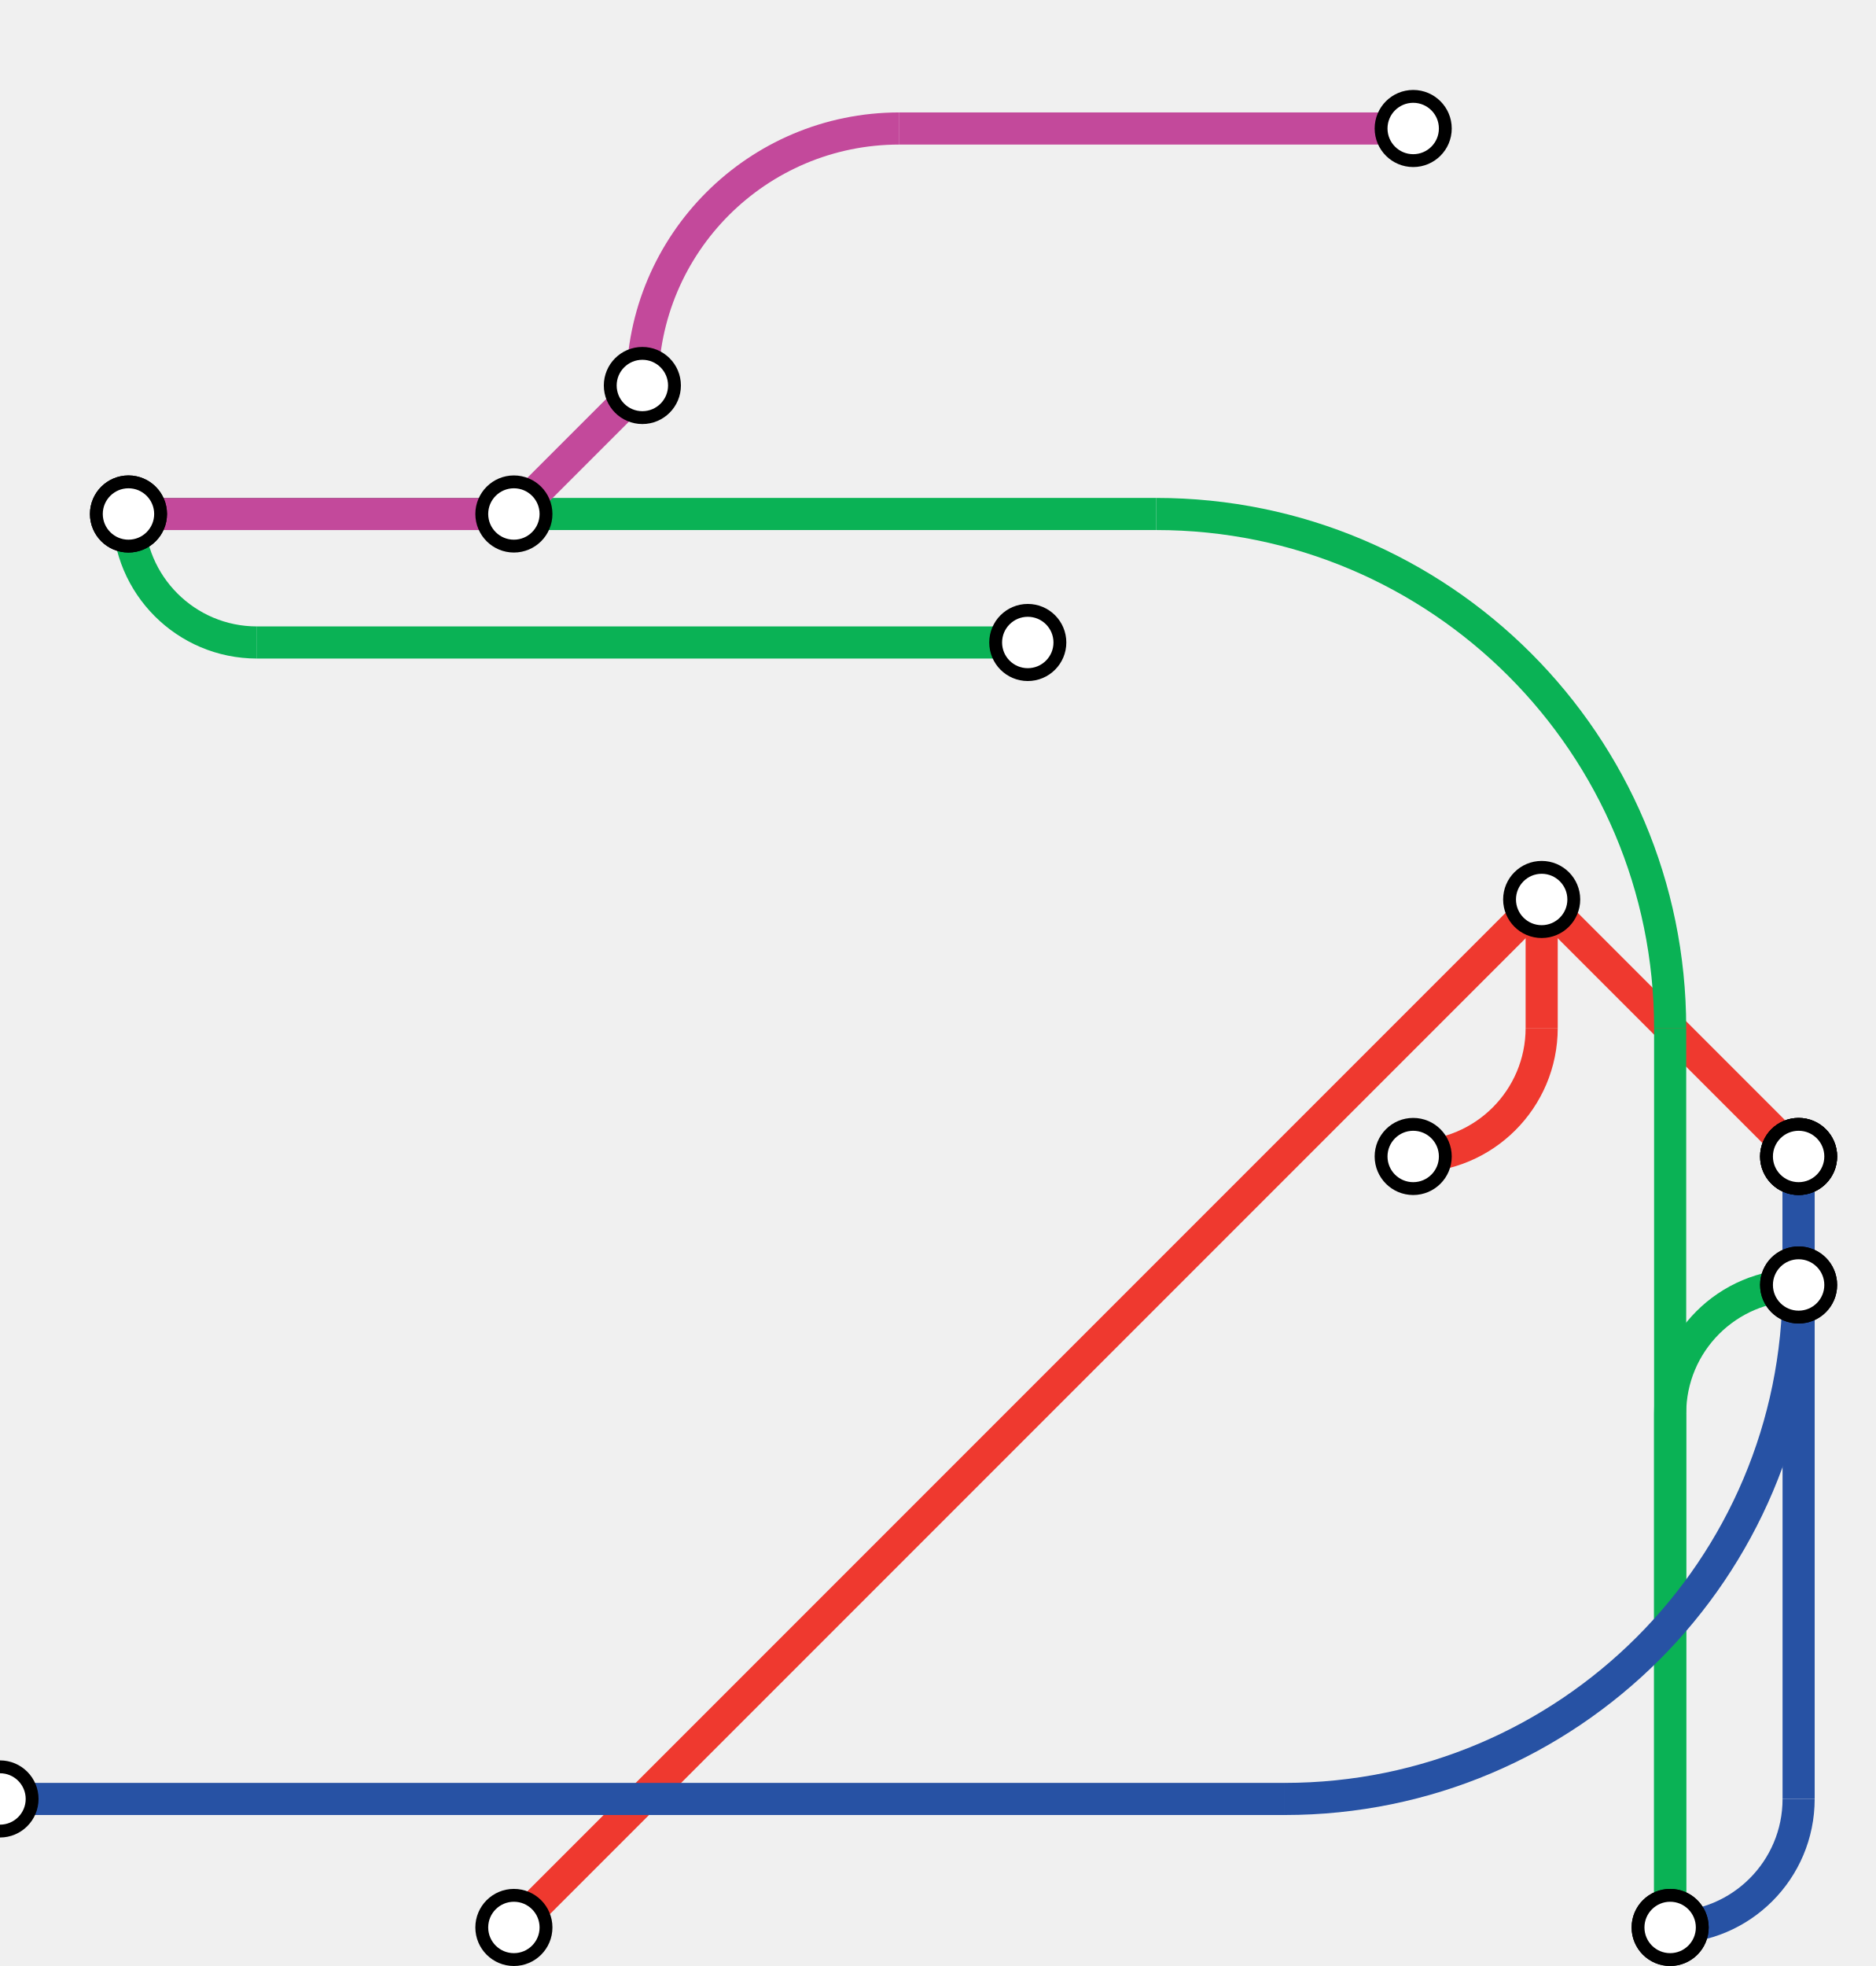
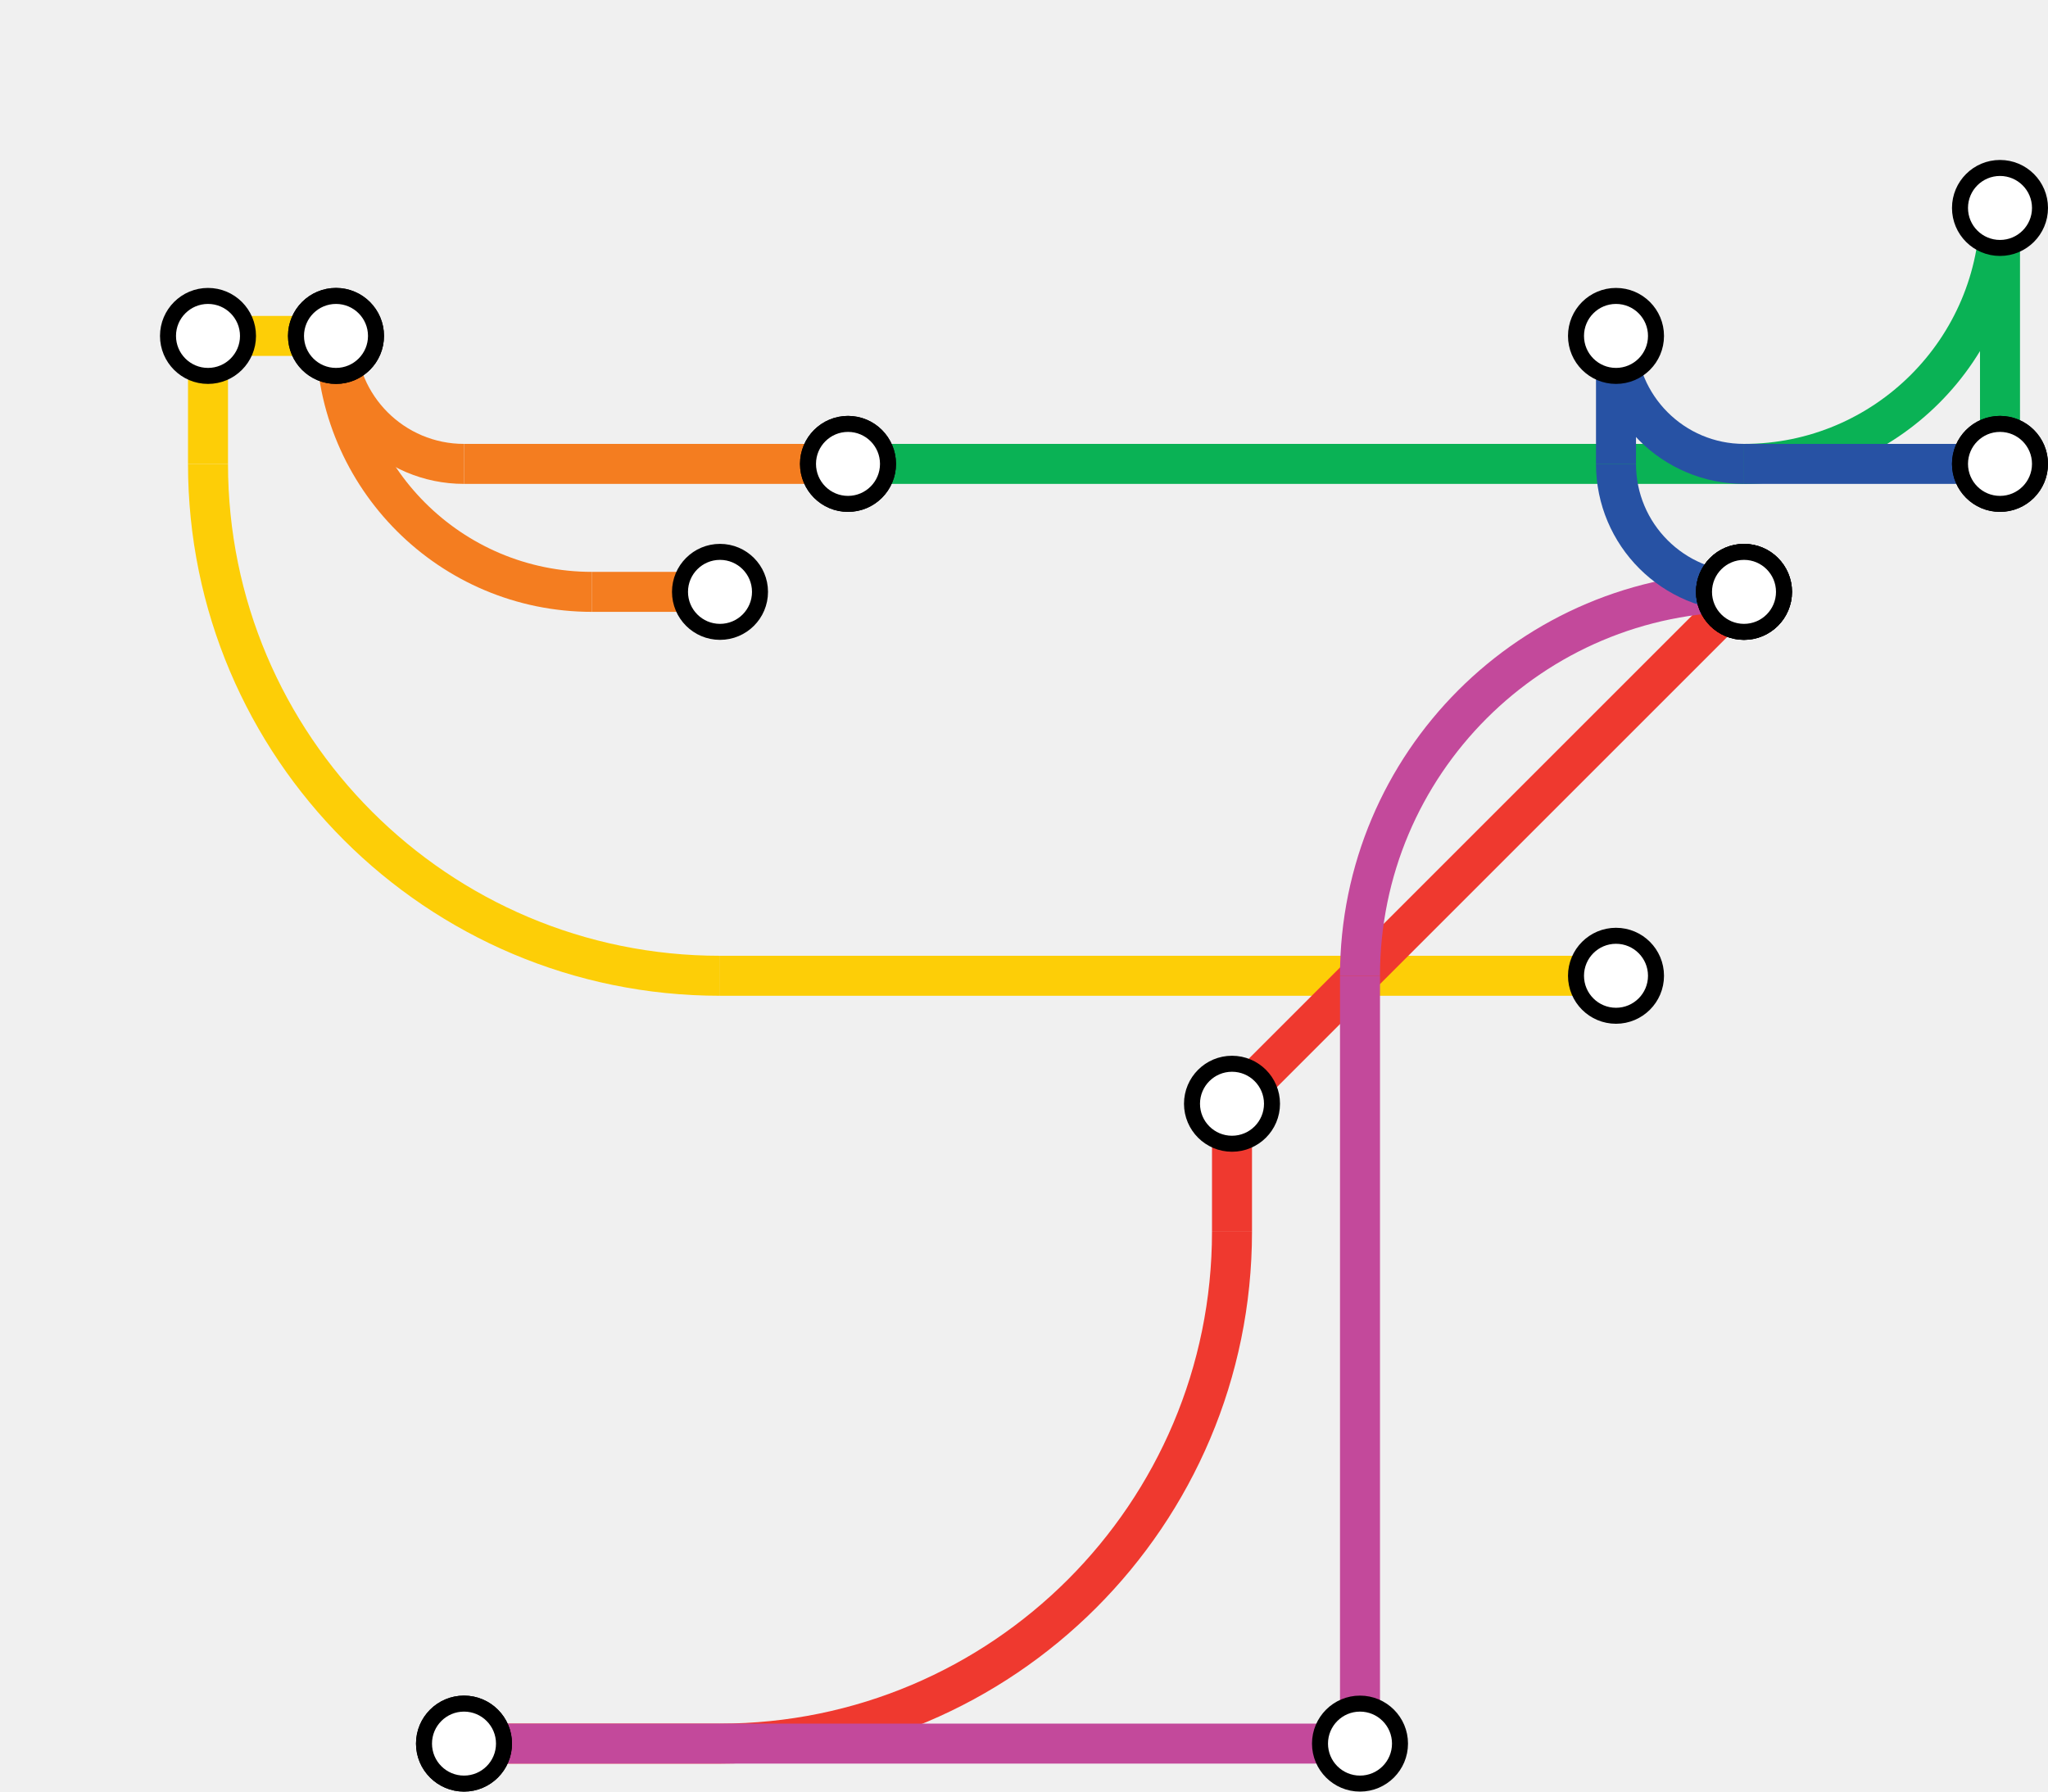
<svg xmlns="http://www.w3.org/2000/svg" baseProfile="tiny" height="100%" version="1.2" width="100%">
  <defs />
-   <line stroke="#fdce07" stroke-width="5" x1="280.0" x2="280.0" y1="200.0" y2="180.0" />
-   <path d="M 240.0,160.0 a 20.0,20.0 0 0,1 -20.0,20.0" fill="none" stroke="#ef392f" stroke-width="5" />
-   <line stroke="#ef392f" stroke-width="5" x1="240.0" x2="240.0" y1="140.0" y2="160.0" />
-   <line stroke="#ef392f" stroke-width="5" x1="220.0" x2="220.0" y1="180.0" y2="180.0" />
-   <line stroke="#ef392f" stroke-width="5" x1="240.0" x2="80.0" y1="140.0" y2="300.0" />
-   <line stroke="#ef392f" stroke-width="5" x1="240.0" x2="280.0" y1="140.0" y2="180.0" />
-   <path d="M 260.0,160.0 a 80.0,80.0 0 0,0 -80.0,-80.0" fill="none" stroke="#0ab255" stroke-width="5" />
-   <line stroke="#0ab255" stroke-width="5" x1="260.0" x2="260.0" y1="300.0" y2="160.0" />
-   <line stroke="#0ab255" stroke-width="5" x1="180.0" x2="20.0" y1="80.0" y2="80.0" />
-   <path d="M 20.0,80.0 a 20.0,20.0 0 0,0 20.0,20.0" fill="none" stroke="#0ab255" stroke-width="5" />
-   <line stroke="#0ab255" stroke-width="5" x1="20.0" x2="20.0" y1="80.0" y2="80.0" />
-   <line stroke="#0ab255" stroke-width="5" x1="40.0" x2="160.0" y1="100.0" y2="100.0" />
-   <path d="M 260.0,220.0 a 20.0,20.0 0 0,1 20.0,-20.0" fill="none" stroke="#0ab255" stroke-width="5" />
-   <line stroke="#0ab255" stroke-width="5" x1="260.0" x2="260.0" y1="300.0" y2="220.0" />
-   <line stroke="#0ab255" stroke-width="5" x1="280.0" x2="280.0" y1="200.0" y2="200.0" />
-   <line stroke="#c3499b" stroke-width="5" x1="80.0" x2="100.0" y1="80.0" y2="60.0" />
-   <path d="M 100.0,60.0 a 40.0,40.0 0 0,1 40.0,-40.0" fill="none" stroke="#c3499b" stroke-width="5" />
-   <line stroke="#c3499b" stroke-width="5" x1="100.0" x2="100.0" y1="60.0" y2="60.0" />
-   <line stroke="#c3499b" stroke-width="5" x1="140.0" x2="220.0" y1="20.0" y2="20.0" />
-   <line stroke="#c3499b" stroke-width="5" x1="80.0" x2="20.0" y1="80.0" y2="80.0" />
-   <path d="M 280.0,200.0 a 80.0,80.0 0 0,1 -80.0,80.0" fill="none" stroke="#2752a4" stroke-width="5" />
-   <line stroke="#2752a4" stroke-width="5" x1="280.0" x2="280.0" y1="180.0" y2="200.0" />
-   <line stroke="#2752a4" stroke-width="5" x1="200.0" x2="0.0" y1="280.0" y2="280.0" />
-   <path d="M 280.0,280.0 a 20.0,20.0 0 0,1 -20.0,20.0" fill="none" stroke="#2752a4" stroke-width="5" />
-   <line stroke="#2752a4" stroke-width="5" x1="280.0" x2="280.0" y1="180.0" y2="280.0" />
-   <line stroke="#2752a4" stroke-width="5" x1="260.0" x2="260.0" y1="300.0" y2="300.0" />
-   <circle cx="280.0" cy="200.0" fill="white" r="5" stroke="black" stroke-width="2" />
-   <circle cx="280.0" cy="180.0" fill="white" r="5" stroke="black" stroke-width="2" />
-   <circle cx="240.0" cy="140.0" fill="white" r="5" stroke="black" stroke-width="2" />
-   <circle cx="80.0" cy="300.0" fill="white" r="5" stroke="black" stroke-width="2" />
-   <circle cx="220.0" cy="180.0" fill="white" r="5" stroke="black" stroke-width="2" />
-   <circle cx="280.0" cy="180.0" fill="white" r="5" stroke="black" stroke-width="2" />
-   <circle cx="260.0" cy="300.0" fill="white" r="5" stroke="black" stroke-width="2" />
-   <circle cx="20.0" cy="80.0" fill="white" r="5" stroke="black" stroke-width="2" />
-   <circle cx="160.0" cy="100.0" fill="white" r="5" stroke="black" stroke-width="2" />
-   <circle cx="280.0" cy="200.0" fill="white" r="5" stroke="black" stroke-width="2" />
-   <circle cx="80.0" cy="80.0" fill="white" r="5" stroke="black" stroke-width="2" />
-   <circle cx="220.0" cy="20.0" fill="white" r="5" stroke="black" stroke-width="2" />
-   <circle cx="100.0" cy="60.0" fill="white" r="5" stroke="black" stroke-width="2" />
-   <circle cx="20.0" cy="80.0" fill="white" r="5" stroke="black" stroke-width="2" />
-   <circle cx="280.0" cy="180.0" fill="white" r="5" stroke="black" stroke-width="2" />
-   <circle cx="0.0" cy="280.0" fill="white" r="5" stroke="black" stroke-width="2" />
-   <circle cx="260.0" cy="300.0" fill="white" r="5" stroke="black" stroke-width="2" />
+   <path d="M 26.0,58.0 a 64.0,64.0 0 0,0 64.0,64.0" fill="none" stroke="#fdce07" stroke-width="5" />
+   <line stroke="#fdce07" stroke-width="5" x1="26.0" x2="26.0" y1="42.0" y2="58.0" />
+   <line stroke="#fdce07" stroke-width="5" x1="90.0" x2="202.0" y1="122.0" y2="122.0" />
+   <line stroke="#fdce07" stroke-width="5" x1="26.0" x2="42.0" y1="42.0" y2="42.0" />
+   <path d="M 154.0,154.0 a 64.0,64.0 0 0,1 -64.0,64.0" fill="none" stroke="#ef392f" stroke-width="5" />
+   <line stroke="#ef392f" stroke-width="5" x1="154.0" x2="154.0" y1="138.0" y2="154.0" />
+   <line stroke="#ef392f" stroke-width="5" x1="90.0" x2="58.0" y1="218.0" y2="218.0" />
+   <line stroke="#ef392f" stroke-width="5" x1="154.0" x2="218.0" y1="138.0" y2="74.0" />
+   <path d="M 250.0,26.0 a 32.0,32.0 0 0,1 -32.0,32.0" fill="none" stroke="#0ab255" stroke-width="5" />
+   <line stroke="#0ab255" stroke-width="5" x1="250.0" x2="250.0" y1="26.0" y2="26.0" />
+   <line stroke="#0ab255" stroke-width="5" x1="218.0" x2="106.0" y1="58.0" y2="58.0" />
+   <line stroke="#0ab255" stroke-width="5" x1="250.0" x2="250.0" y1="26.0" y2="58.0" />
+   <path d="M 170.0,122.0 a 48.0,48.0 0 0,1 48.0,-48.0" fill="none" stroke="#c3499b" stroke-width="5" />
+   <line stroke="#c3499b" stroke-width="5" x1="170.0" x2="170.0" y1="218.0" y2="122.0" />
+   <line stroke="#c3499b" stroke-width="5" x1="218.0" x2="218.0" y1="74.0" y2="74.0" />
+   <line stroke="#c3499b" stroke-width="5" x1="170.0" x2="58.0" y1="218.0" y2="218.0" />
+   <path d="M 202.0,42.0 a 16.0,16.0 0 0,0 16.0,16.0" fill="none" stroke="#2752a4" stroke-width="5" />
+   <line stroke="#2752a4" stroke-width="5" x1="202.0" x2="202.0" y1="42.0" y2="42.0" />
+   <line stroke="#2752a4" stroke-width="5" x1="218.0" x2="250.0" y1="58.0" y2="58.0" />
+   <path d="M 202.0,58.0 a 16.0,16.0 0 0,0 16.0,16.0" fill="none" stroke="#2752a4" stroke-width="5" />
+   <line stroke="#2752a4" stroke-width="5" x1="202.0" x2="202.0" y1="42.0" y2="58.0" />
+   <line stroke="#2752a4" stroke-width="5" x1="218.0" x2="218.0" y1="74.0" y2="74.0" />
+   <path d="M 42.0,42.0 a 32.0,32.0 0 0,0 32.0,32.0" fill="none" stroke="#f47d20" stroke-width="5" />
+   <line stroke="#f47d20" stroke-width="5" x1="42.0" x2="42.0" y1="42.0" y2="42.0" />
+   <line stroke="#f47d20" stroke-width="5" x1="74.0" x2="90.0" y1="74.0" y2="74.0" />
+   <path d="M 42.0,42.0 a 16.0,16.0 0 0,0 16.0,16.0" fill="none" stroke="#f47d20" stroke-width="5" />
+   <line stroke="#f47d20" stroke-width="5" x1="42.0" x2="42.0" y1="42.0" y2="42.0" />
+   <line stroke="#f47d20" stroke-width="5" x1="58.0" x2="106.0" y1="58.0" y2="58.0" />
+   <circle cx="26.0" cy="42.0" fill="white" r="5" stroke="black" stroke-width="2" />
+   <circle cx="202.0" cy="122.0" fill="white" r="5" stroke="black" stroke-width="2" />
+   <circle cx="42.0" cy="42.0" fill="white" r="5" stroke="black" stroke-width="2" />
+   <circle cx="154.0" cy="138.0" fill="white" r="5" stroke="black" stroke-width="2" />
+   <circle cx="58.0" cy="218.0" fill="white" r="5" stroke="black" stroke-width="2" />
+   <circle cx="218.0" cy="74.0" fill="white" r="5" stroke="black" stroke-width="2" />
+   <circle cx="250.0" cy="26.0" fill="white" r="5" stroke="black" stroke-width="2" />
+   <circle cx="106.0" cy="58.0" fill="white" r="5" stroke="black" stroke-width="2" />
+   <circle cx="250.0" cy="58.0" fill="white" r="5" stroke="black" stroke-width="2" />
+   <circle cx="170.0" cy="218.0" fill="white" r="5" stroke="black" stroke-width="2" />
+   <circle cx="218.0" cy="74.0" fill="white" r="5" stroke="black" stroke-width="2" />
+   <circle cx="58.0" cy="218.0" fill="white" r="5" stroke="black" stroke-width="2" />
+   <circle cx="202.0" cy="42.0" fill="white" r="5" stroke="black" stroke-width="2" />
+   <circle cx="250.0" cy="58.0" fill="white" r="5" stroke="black" stroke-width="2" />
+   <circle cx="218.0" cy="74.0" fill="white" r="5" stroke="black" stroke-width="2" />
+   <circle cx="42.0" cy="42.0" fill="white" r="5" stroke="black" stroke-width="2" />
+   <circle cx="90.0" cy="74.0" fill="white" r="5" stroke="black" stroke-width="2" />
+   <circle cx="106.0" cy="58.0" fill="white" r="5" stroke="black" stroke-width="2" />
</svg>
